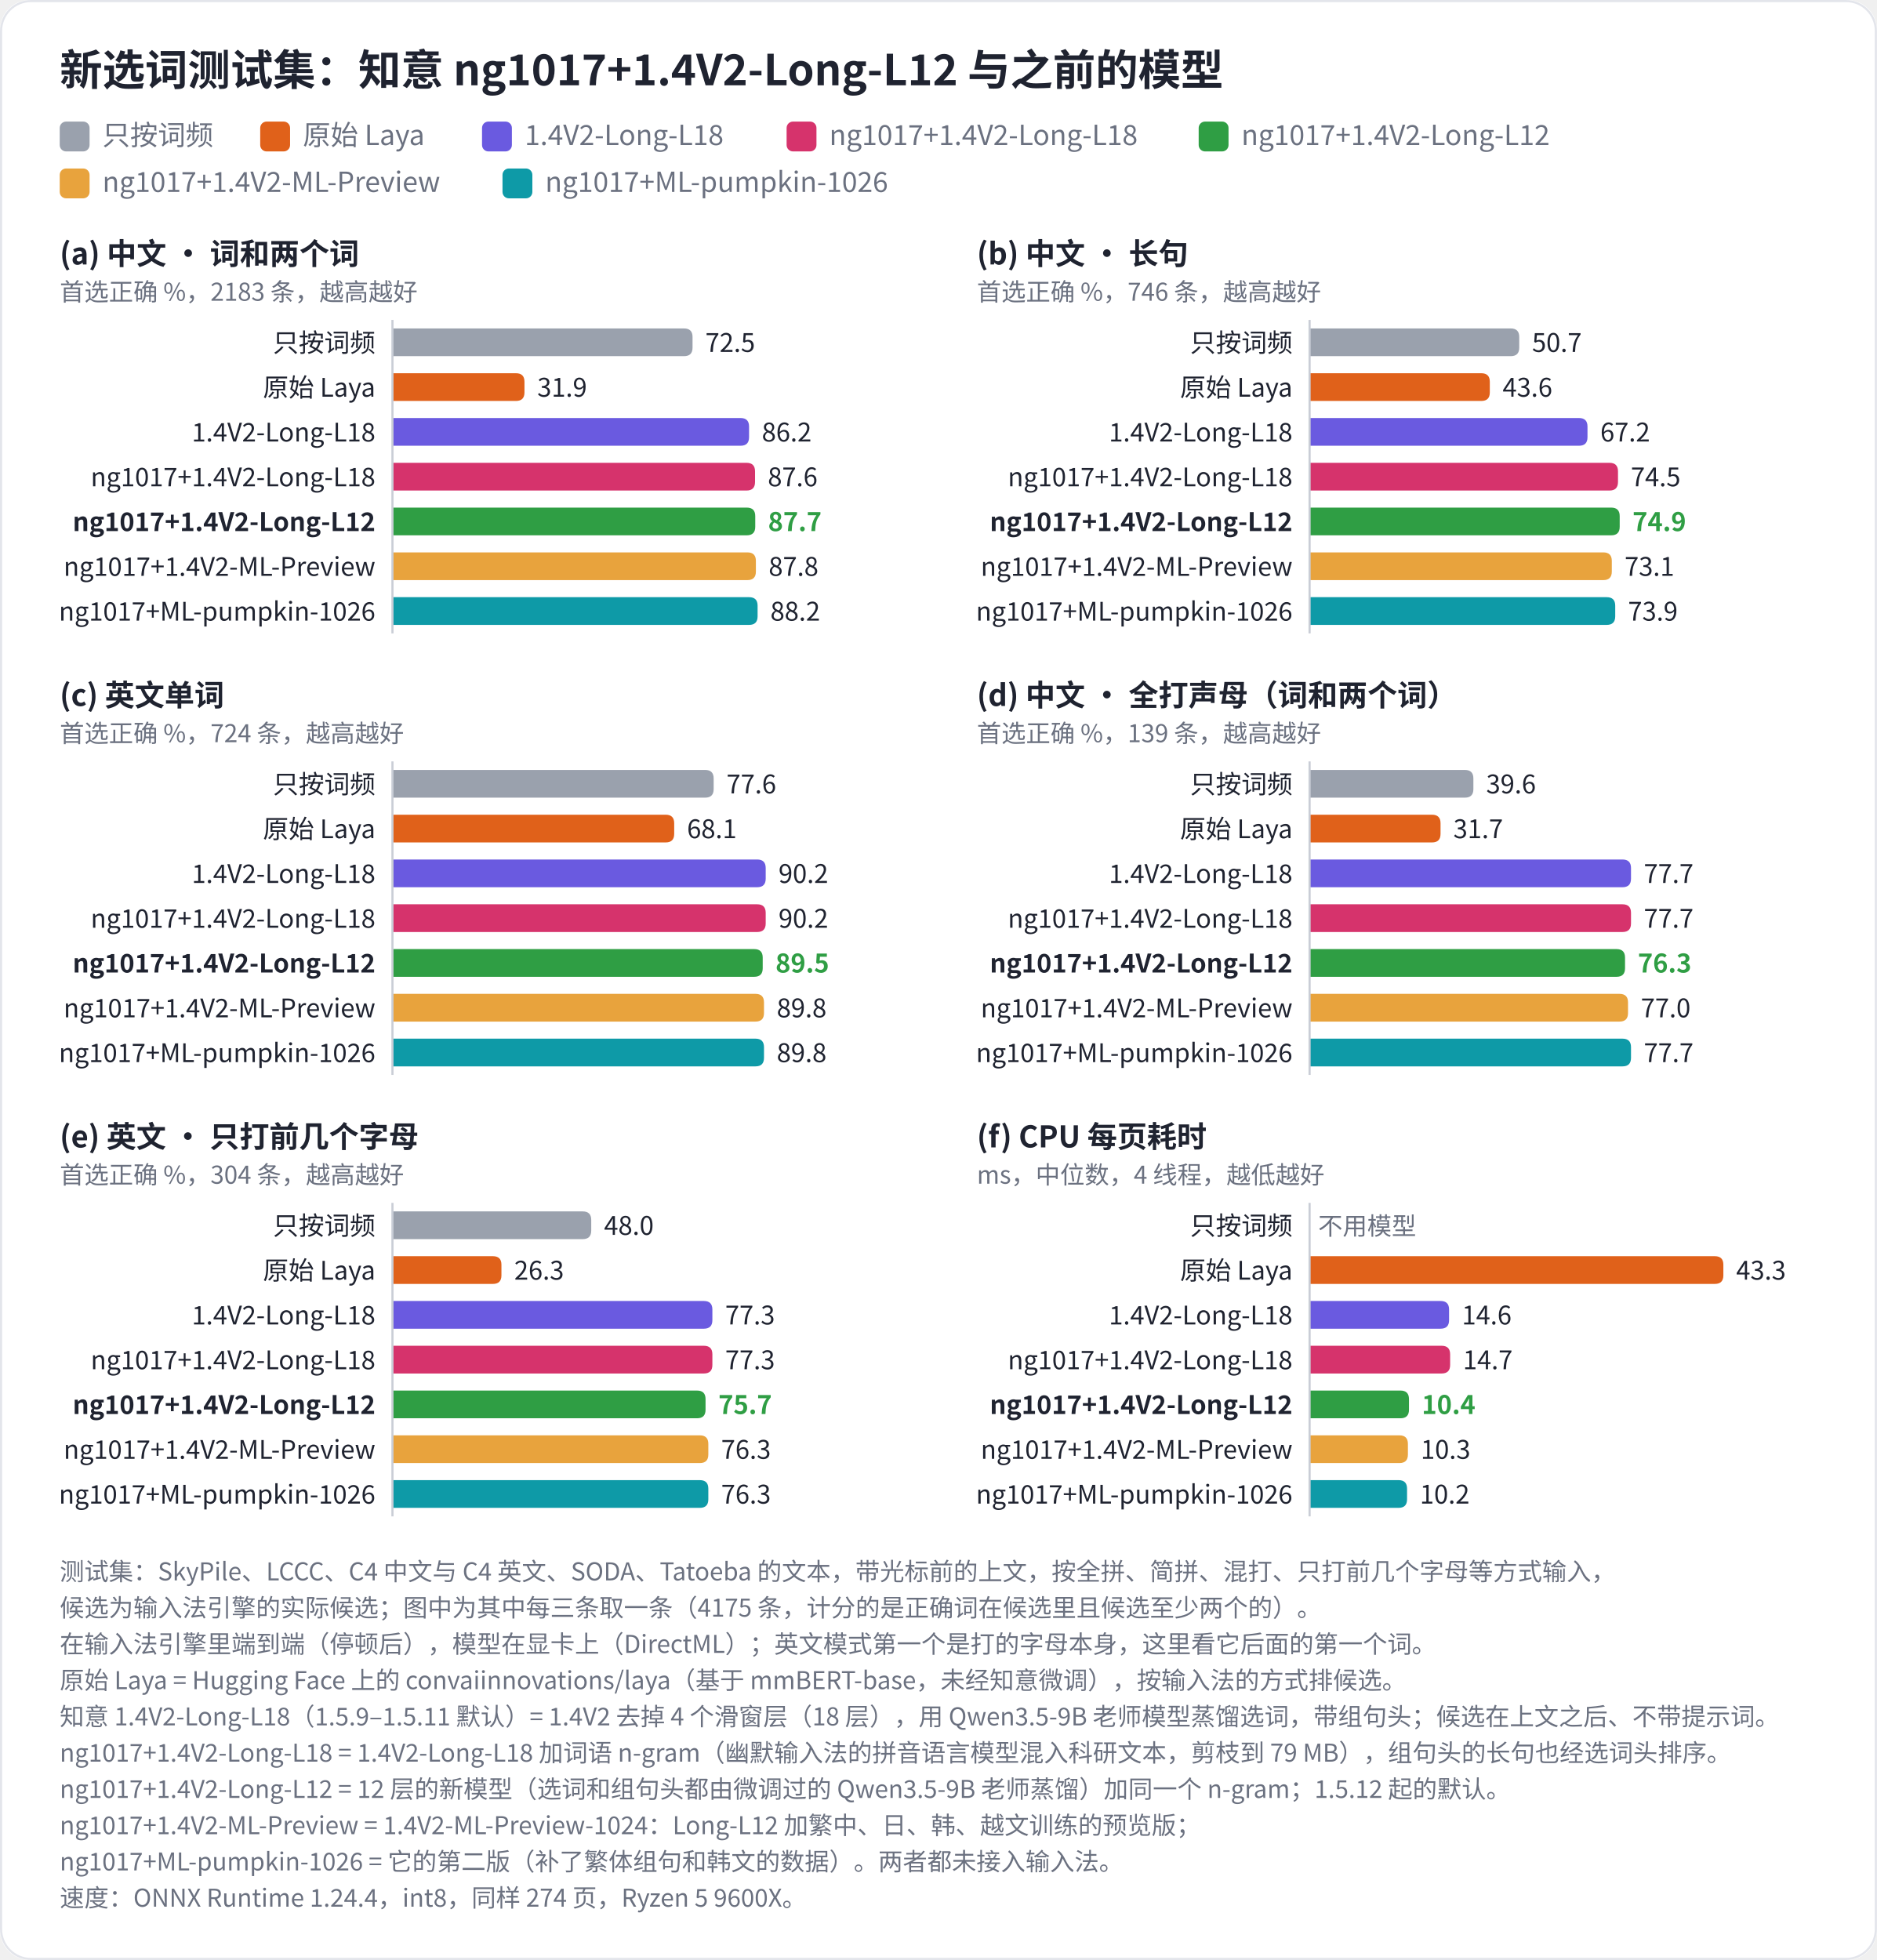
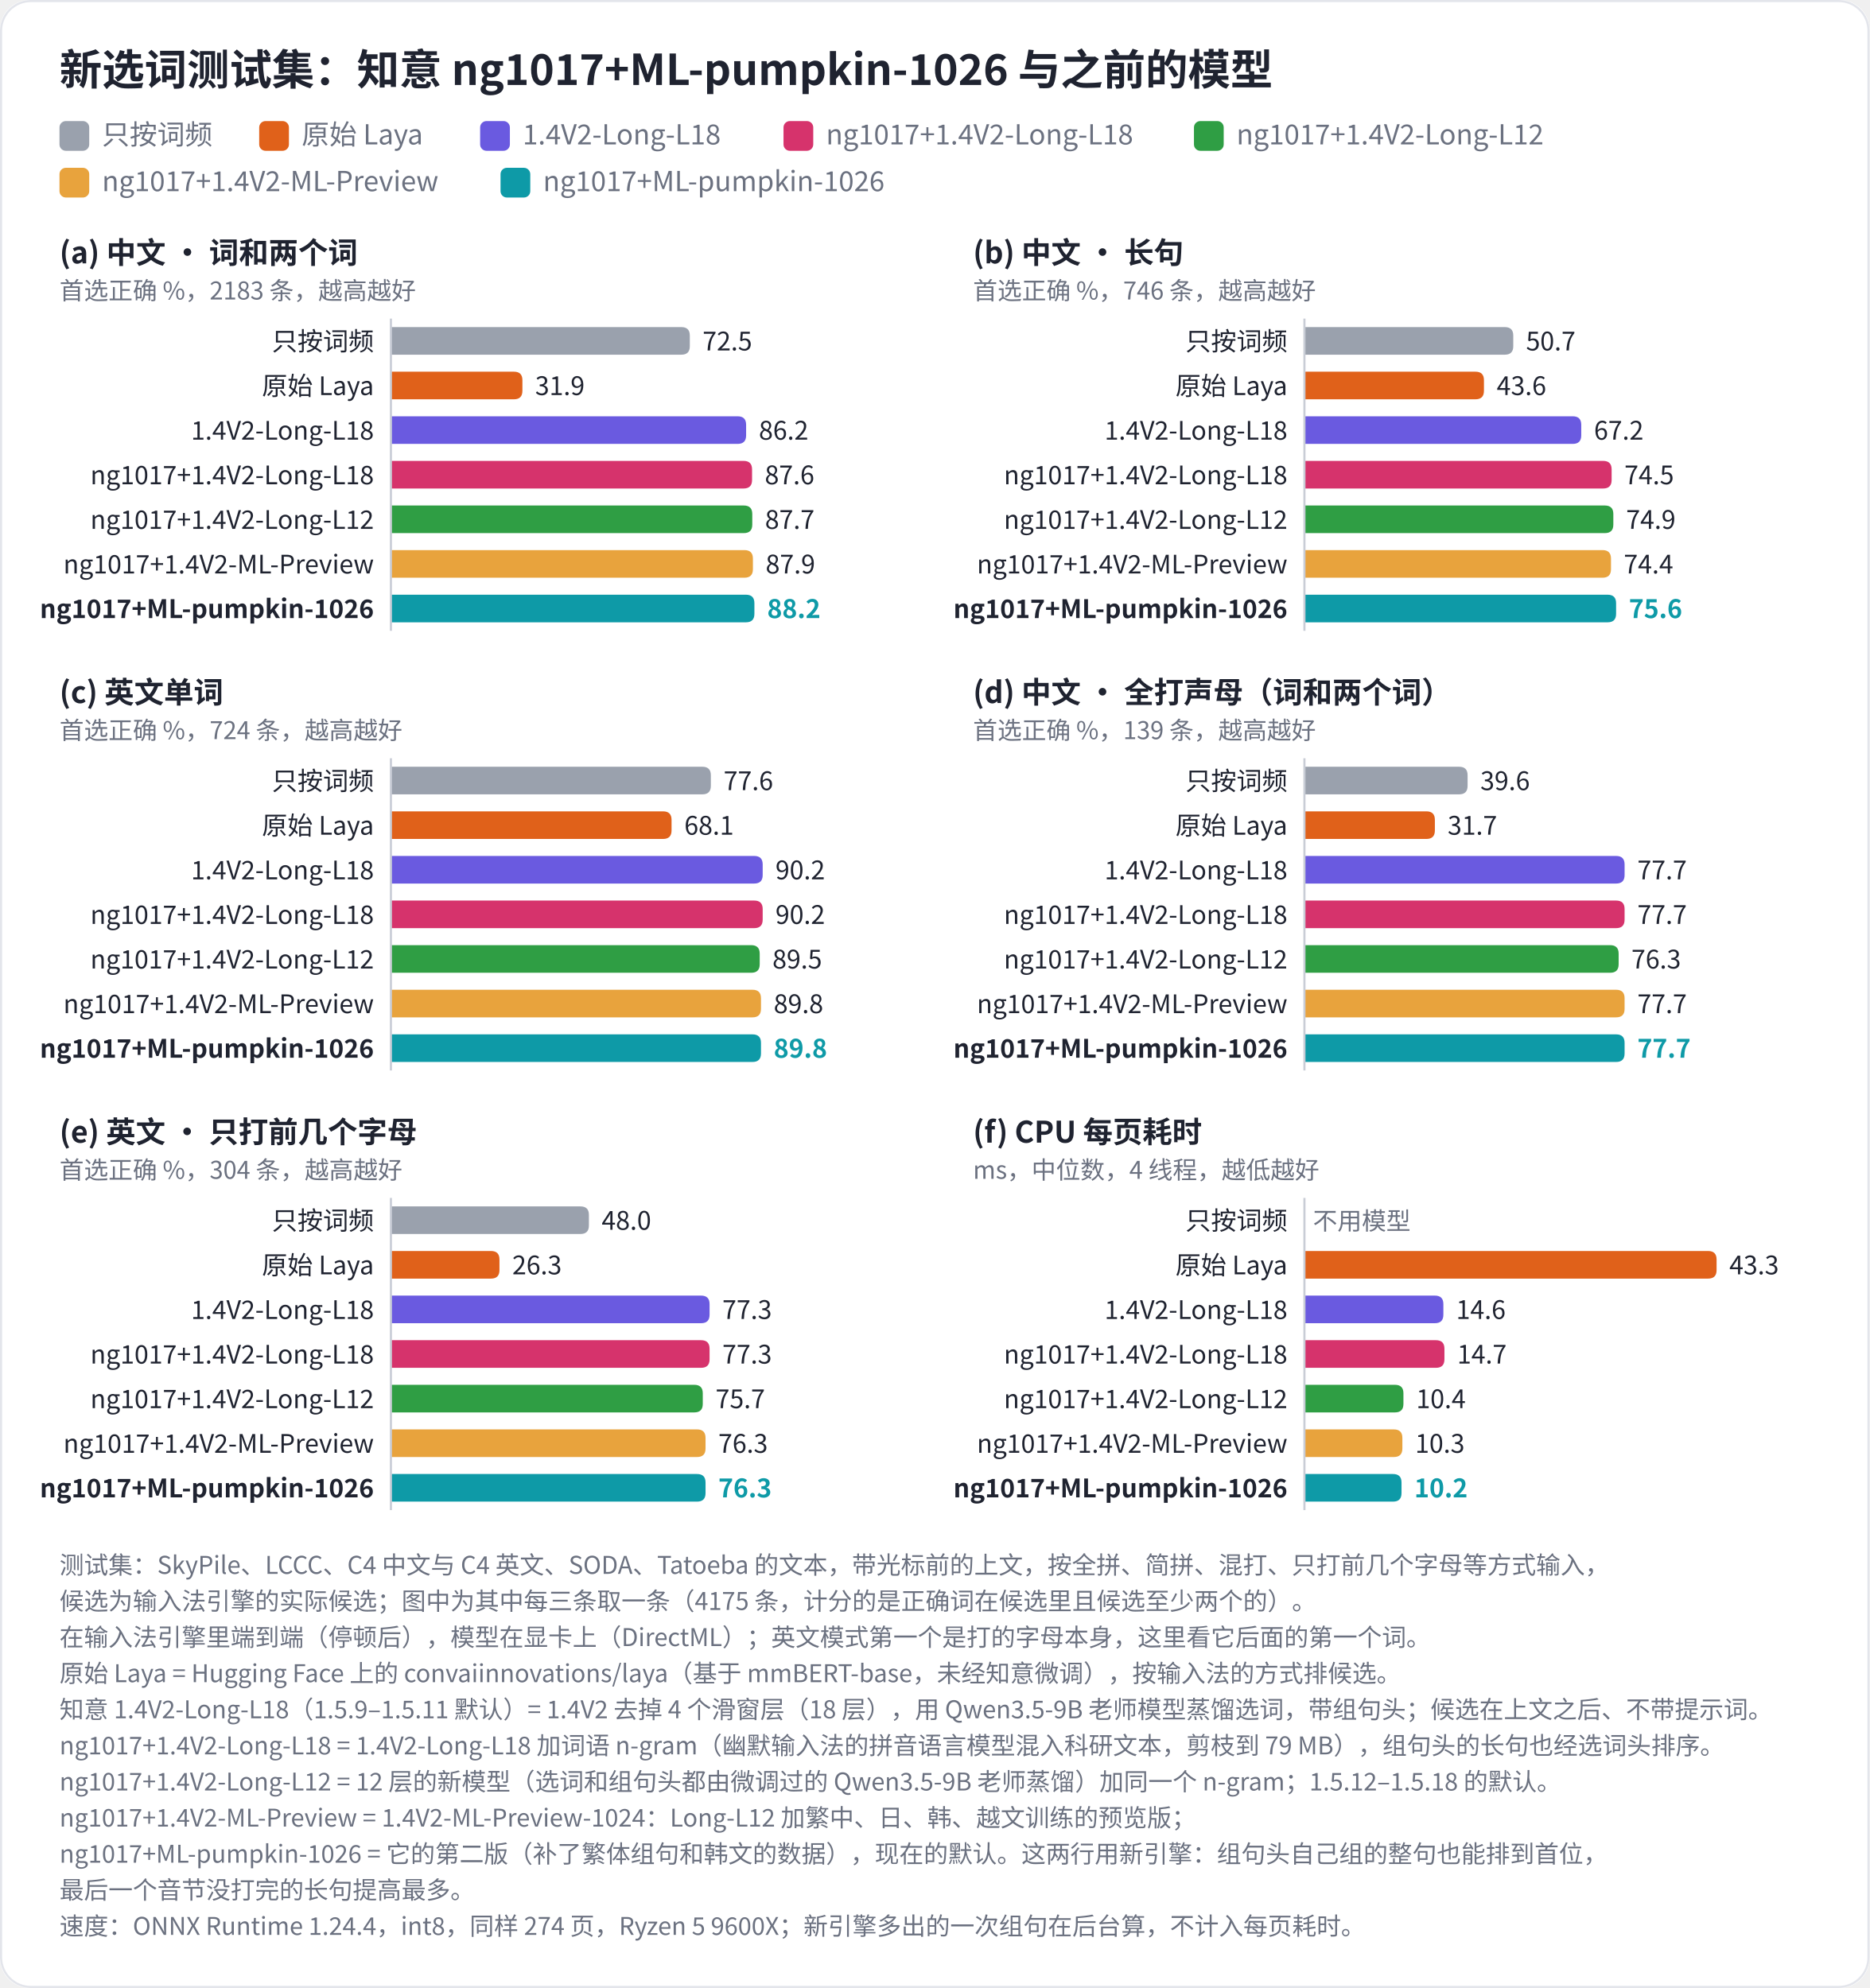
- <svg xmlns="http://www.w3.org/2000/svg" width="880" height="919" viewBox="0 0 880 919" font-family="'Microsoft YaHei','PingFang SC','Noto Sans CJK SC','Segoe UI',sans-serif">
-   <rect width="880" height="919" rx="14" fill="#FFFFFF" />
-   <rect x="0.5" y="0.5" width="879" height="918" rx="14" fill="none" stroke="#E3E5EB" />
-   <text x="28" y="40" font-size="20" font-weight="700" fill="#1F2330">新选词测试集：知意 ng1017+1.4V2-Long-L12 与之前的模型</text>
+ <svg xmlns="http://www.w3.org/2000/svg" width="880" height="936" viewBox="0 0 880 936" font-family="'Microsoft YaHei','PingFang SC','Noto Sans CJK SC','Segoe UI',sans-serif">
+   <rect width="880" height="936" rx="14" fill="#FFFFFF" />
+   <rect x="0.5" y="0.5" width="879" height="935" rx="14" fill="none" stroke="#E3E5EB" />
+   <text x="28" y="40" font-size="20" font-weight="700" fill="#1F2330">新选词测试集：知意 ng1017+ML-pumpkin-1026 与之前的模型</text>
  <rect x="28" y="57" width="14" height="14" rx="3" fill="#9AA1AD" />
  <text x="48" y="68" font-size="13" fill="#6B7180">只按词频</text>
  <rect x="122" y="57" width="14" height="14" rx="3" fill="#E0611A" />
  <text x="142" y="68" font-size="13" fill="#6B7180">原始 Laya</text>
  <rect x="226.0" y="57" width="14" height="14" rx="3" fill="#6A5AE0" />
  <text x="246.0" y="68" font-size="13" fill="#6B7180">1.4V2-Long-L18</text>
  <rect x="368.8" y="57" width="14" height="14" rx="3" fill="#D6336C" />
  <text x="388.8" y="68" font-size="13" fill="#6B7180">ng1017+1.4V2-Long-L18</text>
  <rect x="562.0" y="57" width="14" height="14" rx="3" fill="#2F9E44" />
  <text x="582.0" y="68" font-size="13" fill="#6B7180">ng1017+1.4V2-Long-L12</text>
  <rect x="28" y="79" width="14" height="14" rx="3" fill="#E8A33D" />
  <text x="48" y="90" font-size="13" fill="#6B7180">ng1017+1.4V2-ML-Preview</text>
  <rect x="235.6" y="79" width="14" height="14" rx="3" fill="#0E9AA7" />
  <text x="255.6" y="90" font-size="13" fill="#6B7180">ng1017+ML-pumpkin-1026</text>
  <text x="28" y="124" font-size="14" font-weight="700" fill="#1F2330">(a) 中文 · 词和两个词</text>
  <text x="28" y="141" font-size="11.5" fill="#6B7180">首选正确 %，2183 条，越高越好</text>
  <text x="176" y="165" font-size="12" text-anchor="end" font-weight="400" fill="#1F2330">只按词频</text>
  <path d="M184,154 H320.7 Q324.7,154 324.7,158.0 V163.0 Q324.7,167 320.7,167 H184 Z" fill="#9AA1AD" />
  <text x="330.7" y="165" font-size="12" font-weight="400" fill="#1F2330">72.5</text>
  <text x="176" y="186" font-size="12" text-anchor="end" font-weight="400" fill="#1F2330">原始 Laya</text>
  <path d="M184,175 H241.9 Q245.9,175 245.9,179.0 V184.0 Q245.9,188 241.9,188 H184 Z" fill="#E0611A" />
  <text x="251.9" y="186" font-size="12" font-weight="400" fill="#1F2330">31.9</text>
  <text x="176" y="207" font-size="12" text-anchor="end" font-weight="400" fill="#1F2330">1.4V2-Long-L18</text>
  <path d="M184,196 H347.2 Q351.2,196 351.2,200.0 V205.0 Q351.2,209 347.2,209 H184 Z" fill="#6A5AE0" />
  <text x="357.2" y="207" font-size="12" font-weight="400" fill="#1F2330">86.2</text>
  <text x="176" y="228" font-size="12" text-anchor="end" font-weight="400" fill="#1F2330">ng1017+1.4V2-Long-L18</text>
  <path d="M184,217 H350.0 Q354.0,217 354.0,221.0 V226.0 Q354.0,230 350.0,230 H184 Z" fill="#D6336C" />
  <text x="360.0" y="228" font-size="12" font-weight="400" fill="#1F2330">87.6</text>
-   <text x="176" y="249" font-size="12" text-anchor="end" font-weight="700" fill="#1F2330">ng1017+1.4V2-Long-L12</text>
+   <text x="176" y="249" font-size="12" text-anchor="end" font-weight="400" fill="#1F2330">ng1017+1.4V2-Long-L12</text>
  <path d="M184,238 H350.1 Q354.1,238 354.1,242.0 V247.0 Q354.1,251 350.1,251 H184 Z" fill="#2F9E44" />
-   <text x="360.1" y="249" font-size="12" font-weight="700" fill="#2F9E44">87.7</text>
+   <text x="360.1" y="249" font-size="12" font-weight="400" fill="#1F2330">87.7</text>
  <text x="176" y="270" font-size="12" text-anchor="end" font-weight="400" fill="#1F2330">ng1017+1.4V2-ML-Preview</text>
  <path d="M184,259 H350.4 Q354.4,259 354.4,263.0 V268.0 Q354.4,272 350.4,272 H184 Z" fill="#E8A33D" />
-   <text x="360.4" y="270" font-size="12" font-weight="400" fill="#1F2330">87.8</text>
-   <text x="176" y="291" font-size="12" text-anchor="end" font-weight="400" fill="#1F2330">ng1017+ML-pumpkin-1026</text>
-   <path d="M184,280 H351.2 Q355.2,280 355.2,284.0 V289.0 Q355.2,293 351.2,293 H184 Z" fill="#0E9AA7" />
-   <text x="361.2" y="291" font-size="12" font-weight="400" fill="#1F2330">88.2</text>
+   <text x="360.4" y="270" font-size="12" font-weight="400" fill="#1F2330">87.9</text>
+   <text x="176" y="291" font-size="12" text-anchor="end" font-weight="700" fill="#1F2330">ng1017+ML-pumpkin-1026</text>
+   <path d="M184,280 H351.1 Q355.1,280 355.1,284.0 V289.0 Q355.1,293 351.1,293 H184 Z" fill="#0E9AA7" />
+   <text x="361.1" y="291" font-size="12" font-weight="700" fill="#0E9AA7">88.2</text>
  <line x1="184" y1="150" x2="184" y2="297" stroke="#C9CDD6" />
  <text x="458" y="124" font-size="14" font-weight="700" fill="#1F2330">(b) 中文 · 长句</text>
  <text x="458" y="141" font-size="11.5" fill="#6B7180">首选正确 %，746 条，越高越好</text>
  <text x="606" y="165" font-size="12" text-anchor="end" font-weight="400" fill="#1F2330">只按词频</text>
  <path d="M614,154 H708.3 Q712.3,154 712.3,158.0 V163.0 Q712.3,167 708.3,167 H614 Z" fill="#9AA1AD" />
  <text x="718.3" y="165" font-size="12" font-weight="400" fill="#1F2330">50.7</text>
  <text x="606" y="186" font-size="12" text-anchor="end" font-weight="400" fill="#1F2330">原始 Laya</text>
  <path d="M614,175 H694.5 Q698.5,175 698.5,179.0 V184.0 Q698.5,188 694.5,188 H614 Z" fill="#E0611A" />
  <text x="704.5" y="186" font-size="12" font-weight="400" fill="#1F2330">43.6</text>
  <text x="606" y="207" font-size="12" text-anchor="end" font-weight="400" fill="#1F2330">1.4V2-Long-L18</text>
  <path d="M614,196 H740.3 Q744.3,196 744.3,200.0 V205.0 Q744.3,209 740.3,209 H614 Z" fill="#6A5AE0" />
  <text x="750.3" y="207" font-size="12" font-weight="400" fill="#1F2330">67.2</text>
  <text x="606" y="228" font-size="12" text-anchor="end" font-weight="400" fill="#1F2330">ng1017+1.4V2-Long-L18</text>
  <path d="M614,217 H754.6 Q758.6,217 758.6,221.0 V226.0 Q758.6,230 754.6,230 H614 Z" fill="#D6336C" />
  <text x="764.6" y="228" font-size="12" font-weight="400" fill="#1F2330">74.5</text>
-   <text x="606" y="249" font-size="12" text-anchor="end" font-weight="700" fill="#1F2330">ng1017+1.4V2-Long-L12</text>
+   <text x="606" y="249" font-size="12" text-anchor="end" font-weight="400" fill="#1F2330">ng1017+1.4V2-Long-L12</text>
  <path d="M614,238 H755.4 Q759.4,238 759.4,242.0 V247.0 Q759.4,251 755.4,251 H614 Z" fill="#2F9E44" />
-   <text x="765.4" y="249" font-size="12" font-weight="700" fill="#2F9E44">74.9</text>
+   <text x="765.4" y="249" font-size="12" font-weight="400" fill="#1F2330">74.9</text>
  <text x="606" y="270" font-size="12" text-anchor="end" font-weight="400" fill="#1F2330">ng1017+1.4V2-ML-Preview</text>
-   <path d="M614,259 H751.7 Q755.7,259 755.7,263.0 V268.0 Q755.7,272 751.7,272 H614 Z" fill="#E8A33D" />
-   <text x="761.7" y="270" font-size="12" font-weight="400" fill="#1F2330">73.1</text>
-   <text x="606" y="291" font-size="12" text-anchor="end" font-weight="400" fill="#1F2330">ng1017+ML-pumpkin-1026</text>
-   <path d="M614,280 H753.3 Q757.3,280 757.3,284.0 V289.0 Q757.3,293 753.3,293 H614 Z" fill="#0E9AA7" />
-   <text x="763.3" y="291" font-size="12" font-weight="400" fill="#1F2330">73.9</text>
+   <path d="M614,259 H754.3 Q758.3,259 758.3,263.0 V268.0 Q758.3,272 754.3,272 H614 Z" fill="#E8A33D" />
+   <text x="764.3" y="270" font-size="12" font-weight="400" fill="#1F2330">74.4</text>
+   <text x="606" y="291" font-size="12" text-anchor="end" font-weight="700" fill="#1F2330">ng1017+ML-pumpkin-1026</text>
+   <path d="M614,280 H756.7 Q760.7,280 760.7,284.0 V289.0 Q760.7,293 756.7,293 H614 Z" fill="#0E9AA7" />
+   <text x="766.7" y="291" font-size="12" font-weight="700" fill="#0E9AA7">75.6</text>
  <line x1="614" y1="150" x2="614" y2="297" stroke="#C9CDD6" />
  <text x="28" y="331" font-size="14" font-weight="700" fill="#1F2330">(c) 英文单词</text>
  <text x="28" y="348" font-size="11.5" fill="#6B7180">首选正确 %，724 条，越高越好</text>
  <text x="176" y="372" font-size="12" text-anchor="end" font-weight="400" fill="#1F2330">只按词频</text>
  <path d="M184,361 H330.6 Q334.6,361 334.6,365.0 V370.0 Q334.6,374 330.6,374 H184 Z" fill="#9AA1AD" />
  <text x="340.6" y="372" font-size="12" font-weight="400" fill="#1F2330">77.6</text>
  <text x="176" y="393" font-size="12" text-anchor="end" font-weight="400" fill="#1F2330">原始 Laya</text>
  <path d="M184,382 H312.1 Q316.1,382 316.1,386.0 V391.0 Q316.1,395 312.1,395 H184 Z" fill="#E0611A" />
  <text x="322.1" y="393" font-size="12" font-weight="400" fill="#1F2330">68.1</text>
  <text x="176" y="414" font-size="12" text-anchor="end" font-weight="400" fill="#1F2330">1.4V2-Long-L18</text>
  <path d="M184,403 H355.0 Q359.0,403 359.0,407.0 V412.0 Q359.0,416 355.0,416 H184 Z" fill="#6A5AE0" />
  <text x="365.0" y="414" font-size="12" font-weight="400" fill="#1F2330">90.2</text>
  <text x="176" y="435" font-size="12" text-anchor="end" font-weight="400" fill="#1F2330">ng1017+1.4V2-Long-L18</text>
  <path d="M184,424 H355.0 Q359.0,424 359.0,428.0 V433.0 Q359.0,437 355.0,437 H184 Z" fill="#D6336C" />
  <text x="365.0" y="435" font-size="12" font-weight="400" fill="#1F2330">90.2</text>
-   <text x="176" y="456" font-size="12" text-anchor="end" font-weight="700" fill="#1F2330">ng1017+1.4V2-Long-L12</text>
+   <text x="176" y="456" font-size="12" text-anchor="end" font-weight="400" fill="#1F2330">ng1017+1.4V2-Long-L12</text>
  <path d="M184,445 H353.6 Q357.6,445 357.6,449.0 V454.0 Q357.6,458 353.6,458 H184 Z" fill="#2F9E44" />
-   <text x="363.6" y="456" font-size="12" font-weight="700" fill="#2F9E44">89.5</text>
+   <text x="363.6" y="456" font-size="12" font-weight="400" fill="#1F2330">89.5</text>
  <text x="176" y="477" font-size="12" text-anchor="end" font-weight="400" fill="#1F2330">ng1017+1.4V2-ML-Preview</text>
  <path d="M184,466 H354.2 Q358.2,466 358.2,470.0 V475.0 Q358.2,479 354.2,479 H184 Z" fill="#E8A33D" />
  <text x="364.2" y="477" font-size="12" font-weight="400" fill="#1F2330">89.8</text>
-   <text x="176" y="498" font-size="12" text-anchor="end" font-weight="400" fill="#1F2330">ng1017+ML-pumpkin-1026</text>
+   <text x="176" y="498" font-size="12" text-anchor="end" font-weight="700" fill="#1F2330">ng1017+ML-pumpkin-1026</text>
  <path d="M184,487 H354.2 Q358.2,487 358.2,491.0 V496.0 Q358.2,500 354.2,500 H184 Z" fill="#0E9AA7" />
-   <text x="364.2" y="498" font-size="12" font-weight="400" fill="#1F2330">89.8</text>
+   <text x="364.2" y="498" font-size="12" font-weight="700" fill="#0E9AA7">89.8</text>
  <line x1="184" y1="357" x2="184" y2="504" stroke="#C9CDD6" />
  <text x="458" y="331" font-size="14" font-weight="700" fill="#1F2330">(d) 中文 · 全打声母（词和两个词）</text>
  <text x="458" y="348" font-size="11.5" fill="#6B7180">首选正确 %，139 条，越高越好</text>
  <text x="606" y="372" font-size="12" text-anchor="end" font-weight="400" fill="#1F2330">只按词频</text>
  <path d="M614,361 H686.8 Q690.8,361 690.8,365.0 V370.0 Q690.8,374 686.8,374 H614 Z" fill="#9AA1AD" />
  <text x="696.8" y="372" font-size="12" font-weight="400" fill="#1F2330">39.6</text>
  <text x="606" y="393" font-size="12" text-anchor="end" font-weight="400" fill="#1F2330">原始 Laya</text>
  <path d="M614,382 H671.4 Q675.4,382 675.4,386.0 V391.0 Q675.4,395 671.4,395 H614 Z" fill="#E0611A" />
  <text x="681.4" y="393" font-size="12" font-weight="400" fill="#1F2330">31.7</text>
  <text x="606" y="414" font-size="12" text-anchor="end" font-weight="400" fill="#1F2330">1.4V2-Long-L18</text>
  <path d="M614,403 H760.7 Q764.7,403 764.7,407.0 V412.0 Q764.7,416 760.7,416 H614 Z" fill="#6A5AE0" />
  <text x="770.7" y="414" font-size="12" font-weight="400" fill="#1F2330">77.7</text>
  <text x="606" y="435" font-size="12" text-anchor="end" font-weight="400" fill="#1F2330">ng1017+1.4V2-Long-L18</text>
  <path d="M614,424 H760.7 Q764.7,424 764.7,428.0 V433.0 Q764.7,437 760.7,437 H614 Z" fill="#D6336C" />
  <text x="770.7" y="435" font-size="12" font-weight="400" fill="#1F2330">77.7</text>
-   <text x="606" y="456" font-size="12" text-anchor="end" font-weight="700" fill="#1F2330">ng1017+1.4V2-Long-L12</text>
+   <text x="606" y="456" font-size="12" text-anchor="end" font-weight="400" fill="#1F2330">ng1017+1.4V2-Long-L12</text>
  <path d="M614,445 H757.9 Q761.9,445 761.9,449.0 V454.0 Q761.9,458 757.9,458 H614 Z" fill="#2F9E44" />
-   <text x="767.9" y="456" font-size="12" font-weight="700" fill="#2F9E44">76.3</text>
+   <text x="767.9" y="456" font-size="12" font-weight="400" fill="#1F2330">76.3</text>
  <text x="606" y="477" font-size="12" text-anchor="end" font-weight="400" fill="#1F2330">ng1017+1.4V2-ML-Preview</text>
-   <path d="M614,466 H759.3 Q763.3,466 763.3,470.0 V475.0 Q763.3,479 759.3,479 H614 Z" fill="#E8A33D" />
-   <text x="769.3" y="477" font-size="12" font-weight="400" fill="#1F2330">77.0</text>
-   <text x="606" y="498" font-size="12" text-anchor="end" font-weight="400" fill="#1F2330">ng1017+ML-pumpkin-1026</text>
+   <path d="M614,466 H760.7 Q764.7,466 764.7,470.0 V475.0 Q764.7,479 760.7,479 H614 Z" fill="#E8A33D" />
+   <text x="770.7" y="477" font-size="12" font-weight="400" fill="#1F2330">77.7</text>
+   <text x="606" y="498" font-size="12" text-anchor="end" font-weight="700" fill="#1F2330">ng1017+ML-pumpkin-1026</text>
  <path d="M614,487 H760.7 Q764.7,487 764.7,491.0 V496.0 Q764.7,500 760.7,500 H614 Z" fill="#0E9AA7" />
-   <text x="770.7" y="498" font-size="12" font-weight="400" fill="#1F2330">77.7</text>
+   <text x="770.7" y="498" font-size="12" font-weight="700" fill="#0E9AA7">77.7</text>
  <line x1="614" y1="357" x2="614" y2="504" stroke="#C9CDD6" />
  <text x="28" y="538" font-size="14" font-weight="700" fill="#1F2330">(e) 英文 · 只打前几个字母</text>
  <text x="28" y="555" font-size="11.5" fill="#6B7180">首选正确 %，304 条，越高越好</text>
  <text x="176" y="579" font-size="12" text-anchor="end" font-weight="400" fill="#1F2330">只按词频</text>
  <path d="M184,568 H273.2 Q277.2,568 277.2,572.0 V577.0 Q277.2,581 273.2,581 H184 Z" fill="#9AA1AD" />
  <text x="283.2" y="579" font-size="12" font-weight="400" fill="#1F2330">48.0</text>
  <text x="176" y="600" font-size="12" text-anchor="end" font-weight="400" fill="#1F2330">原始 Laya</text>
  <path d="M184,589 H231.1 Q235.1,589 235.1,593.0 V598.0 Q235.1,602 231.1,602 H184 Z" fill="#E0611A" />
  <text x="241.1" y="600" font-size="12" font-weight="400" fill="#1F2330">26.3</text>
  <text x="176" y="621" font-size="12" text-anchor="end" font-weight="400" fill="#1F2330">1.4V2-Long-L18</text>
  <path d="M184,610 H330.0 Q334.0,610 334.0,614.0 V619.0 Q334.0,623 330.0,623 H184 Z" fill="#6A5AE0" />
  <text x="340.0" y="621" font-size="12" font-weight="400" fill="#1F2330">77.3</text>
  <text x="176" y="642" font-size="12" text-anchor="end" font-weight="400" fill="#1F2330">ng1017+1.4V2-Long-L18</text>
  <path d="M184,631 H330.0 Q334.0,631 334.0,635.0 V640.0 Q334.0,644 330.0,644 H184 Z" fill="#D6336C" />
  <text x="340.0" y="642" font-size="12" font-weight="400" fill="#1F2330">77.3</text>
-   <text x="176" y="663" font-size="12" text-anchor="end" font-weight="700" fill="#1F2330">ng1017+1.4V2-Long-L12</text>
+   <text x="176" y="663" font-size="12" text-anchor="end" font-weight="400" fill="#1F2330">ng1017+1.4V2-Long-L12</text>
  <path d="M184,652 H326.8 Q330.8,652 330.8,656.0 V661.0 Q330.8,665 326.8,665 H184 Z" fill="#2F9E44" />
-   <text x="336.8" y="663" font-size="12" font-weight="700" fill="#2F9E44">75.7</text>
+   <text x="336.8" y="663" font-size="12" font-weight="400" fill="#1F2330">75.7</text>
  <text x="176" y="684" font-size="12" text-anchor="end" font-weight="400" fill="#1F2330">ng1017+1.4V2-ML-Preview</text>
  <path d="M184,673 H328.1 Q332.1,673 332.1,677.0 V682.0 Q332.1,686 328.1,686 H184 Z" fill="#E8A33D" />
  <text x="338.1" y="684" font-size="12" font-weight="400" fill="#1F2330">76.3</text>
-   <text x="176" y="705" font-size="12" text-anchor="end" font-weight="400" fill="#1F2330">ng1017+ML-pumpkin-1026</text>
+   <text x="176" y="705" font-size="12" text-anchor="end" font-weight="700" fill="#1F2330">ng1017+ML-pumpkin-1026</text>
  <path d="M184,694 H328.1 Q332.1,694 332.1,698.0 V703.0 Q332.1,707 328.1,707 H184 Z" fill="#0E9AA7" />
-   <text x="338.1" y="705" font-size="12" font-weight="400" fill="#1F2330">76.3</text>
+   <text x="338.1" y="705" font-size="12" font-weight="700" fill="#0E9AA7">76.3</text>
  <line x1="184" y1="564" x2="184" y2="711" stroke="#C9CDD6" />
  <text x="458" y="538" font-size="14" font-weight="700" fill="#1F2330">(f) CPU 每页耗时</text>
  <text x="458" y="555" font-size="11.5" fill="#6B7180">ms，中位数，4 线程，越低越好</text>
  <text x="606" y="579" font-size="12" text-anchor="end" font-weight="400" fill="#1F2330">只按词频</text>
  <text x="618" y="579" font-size="11.5" fill="#6B7180">不用模型</text>
  <text x="606" y="600" font-size="12" text-anchor="end" font-weight="400" fill="#1F2330">原始 Laya</text>
  <path d="M614,589 H804.0 Q808.0,589 808.0,593.0 V598.0 Q808.0,602 804.0,602 H614 Z" fill="#E0611A" />
  <text x="814.0" y="600" font-size="12" font-weight="400" fill="#1F2330">43.3</text>
  <text x="606" y="621" font-size="12" text-anchor="end" font-weight="400" fill="#1F2330">1.4V2-Long-L18</text>
  <path d="M614,610 H675.4 Q679.4,610 679.4,614.0 V619.0 Q679.4,623 675.4,623 H614 Z" fill="#6A5AE0" />
  <text x="685.4" y="621" font-size="12" font-weight="400" fill="#1F2330">14.6</text>
  <text x="606" y="642" font-size="12" text-anchor="end" font-weight="400" fill="#1F2330">ng1017+1.4V2-Long-L18</text>
  <path d="M614,631 H675.9 Q679.9,631 679.9,635.0 V640.0 Q679.9,644 675.9,644 H614 Z" fill="#D6336C" />
  <text x="685.9" y="642" font-size="12" font-weight="400" fill="#1F2330">14.7</text>
-   <text x="606" y="663" font-size="12" text-anchor="end" font-weight="700" fill="#1F2330">ng1017+1.4V2-Long-L12</text>
+   <text x="606" y="663" font-size="12" text-anchor="end" font-weight="400" fill="#1F2330">ng1017+1.4V2-Long-L12</text>
  <path d="M614,652 H656.6 Q660.6,652 660.6,656.0 V661.0 Q660.6,665 656.6,665 H614 Z" fill="#2F9E44" />
-   <text x="666.6" y="663" font-size="12" font-weight="700" fill="#2F9E44">10.4</text>
+   <text x="666.6" y="663" font-size="12" font-weight="400" fill="#1F2330">10.4</text>
  <text x="606" y="684" font-size="12" text-anchor="end" font-weight="400" fill="#1F2330">ng1017+1.4V2-ML-Preview</text>
  <path d="M614,673 H656.1 Q660.1,673 660.1,677.0 V682.0 Q660.1,686 656.1,686 H614 Z" fill="#E8A33D" />
  <text x="666.1" y="684" font-size="12" font-weight="400" fill="#1F2330">10.3</text>
-   <text x="606" y="705" font-size="12" text-anchor="end" font-weight="400" fill="#1F2330">ng1017+ML-pumpkin-1026</text>
+   <text x="606" y="705" font-size="12" text-anchor="end" font-weight="700" fill="#1F2330">ng1017+ML-pumpkin-1026</text>
  <path d="M614,694 H655.7 Q659.7,694 659.7,698.0 V703.0 Q659.7,707 655.7,707 H614 Z" fill="#0E9AA7" />
-   <text x="665.7" y="705" font-size="12" font-weight="400" fill="#1F2330">10.2</text>
+   <text x="665.7" y="705" font-size="12" font-weight="700" fill="#0E9AA7">10.2</text>
  <line x1="614" y1="564" x2="614" y2="711" stroke="#C9CDD6" />
  <text x="28" y="741" font-size="11.5" fill="#6B7180">测试集：SkyPile、LCCC、C4 中文与 C4 英文、SODA、Tatoeba 的文本，带光标前的上文，按全拼、简拼、混打、只打前几个字母等方式输入，</text>
  <text x="28" y="758" font-size="11.5" fill="#6B7180">候选为输入法引擎的实际候选；图中为其中每三条取一条（4175 条，计分的是正确词在候选里且候选至少两个的）。</text>
  <text x="28" y="775" font-size="11.5" fill="#6B7180">在输入法引擎里端到端（停顿后），模型在显卡上（DirectML）；英文模式第一个是打的字母本身，这里看它后面的第一个词。</text>
  <text x="28" y="792" font-size="11.5" fill="#6B7180">原始 Laya = Hugging Face 上的 convaiinnovations/laya（基于 mmBERT-base，未经知意微调），按输入法的方式排候选。</text>
  <text x="28" y="809" font-size="11.5" fill="#6B7180">知意 1.4V2-Long-L18（1.5.9–1.5.11 默认）= 1.4V2 去掉 4 个滑窗层（18 层），用 Qwen3.5-9B 老师模型蒸馏选词，带组句头；候选在上文之后、不带提示词。</text>
  <text x="28" y="826" font-size="11.5" fill="#6B7180">ng1017+1.4V2-Long-L18 = 1.4V2-Long-L18 加词语 n-gram（幽默输入法的拼音语言模型混入科研文本，剪枝到 79 MB），组句头的长句也经选词头排序。</text>
-   <text x="28" y="843" font-size="11.5" fill="#6B7180">ng1017+1.4V2-Long-L12 = 12 层的新模型（选词和组句头都由微调过的 Qwen3.5-9B 老师蒸馏）加同一个 n-gram；1.5.12 起的默认。</text>
+   <text x="28" y="843" font-size="11.5" fill="#6B7180">ng1017+1.4V2-Long-L12 = 12 层的新模型（选词和组句头都由微调过的 Qwen3.5-9B 老师蒸馏）加同一个 n-gram；1.5.12–1.5.18 的默认。</text>
  <text x="28" y="860" font-size="11.5" fill="#6B7180">ng1017+1.4V2-ML-Preview = 1.4V2-ML-Preview-1024：Long-L12 加繁中、日、韩、越文训练的预览版；</text>
-   <text x="28" y="877" font-size="11.5" fill="#6B7180">ng1017+ML-pumpkin-1026 = 它的第二版（补了繁体组句和韩文的数据）。两者都未接入输入法。</text>
-   <text x="28" y="894" font-size="11.5" fill="#6B7180">速度：ONNX Runtime 1.24.4，int8，同样 274 页，Ryzen 5 9600X。</text>
+   <text x="28" y="877" font-size="11.5" fill="#6B7180">ng1017+ML-pumpkin-1026 = 它的第二版（补了繁体组句和韩文的数据），现在的默认。这两行用新引擎：组句头自己组的整句也能排到首位，</text>
+   <text x="28" y="894" font-size="11.5" fill="#6B7180">最后一个音节没打完的长句提高最多。</text>
+   <text x="28" y="911" font-size="11.5" fill="#6B7180">速度：ONNX Runtime 1.24.4，int8，同样 274 页，Ryzen 5 9600X；新引擎多出的一次组句在后台算，不计入每页耗时。</text>
</svg>
